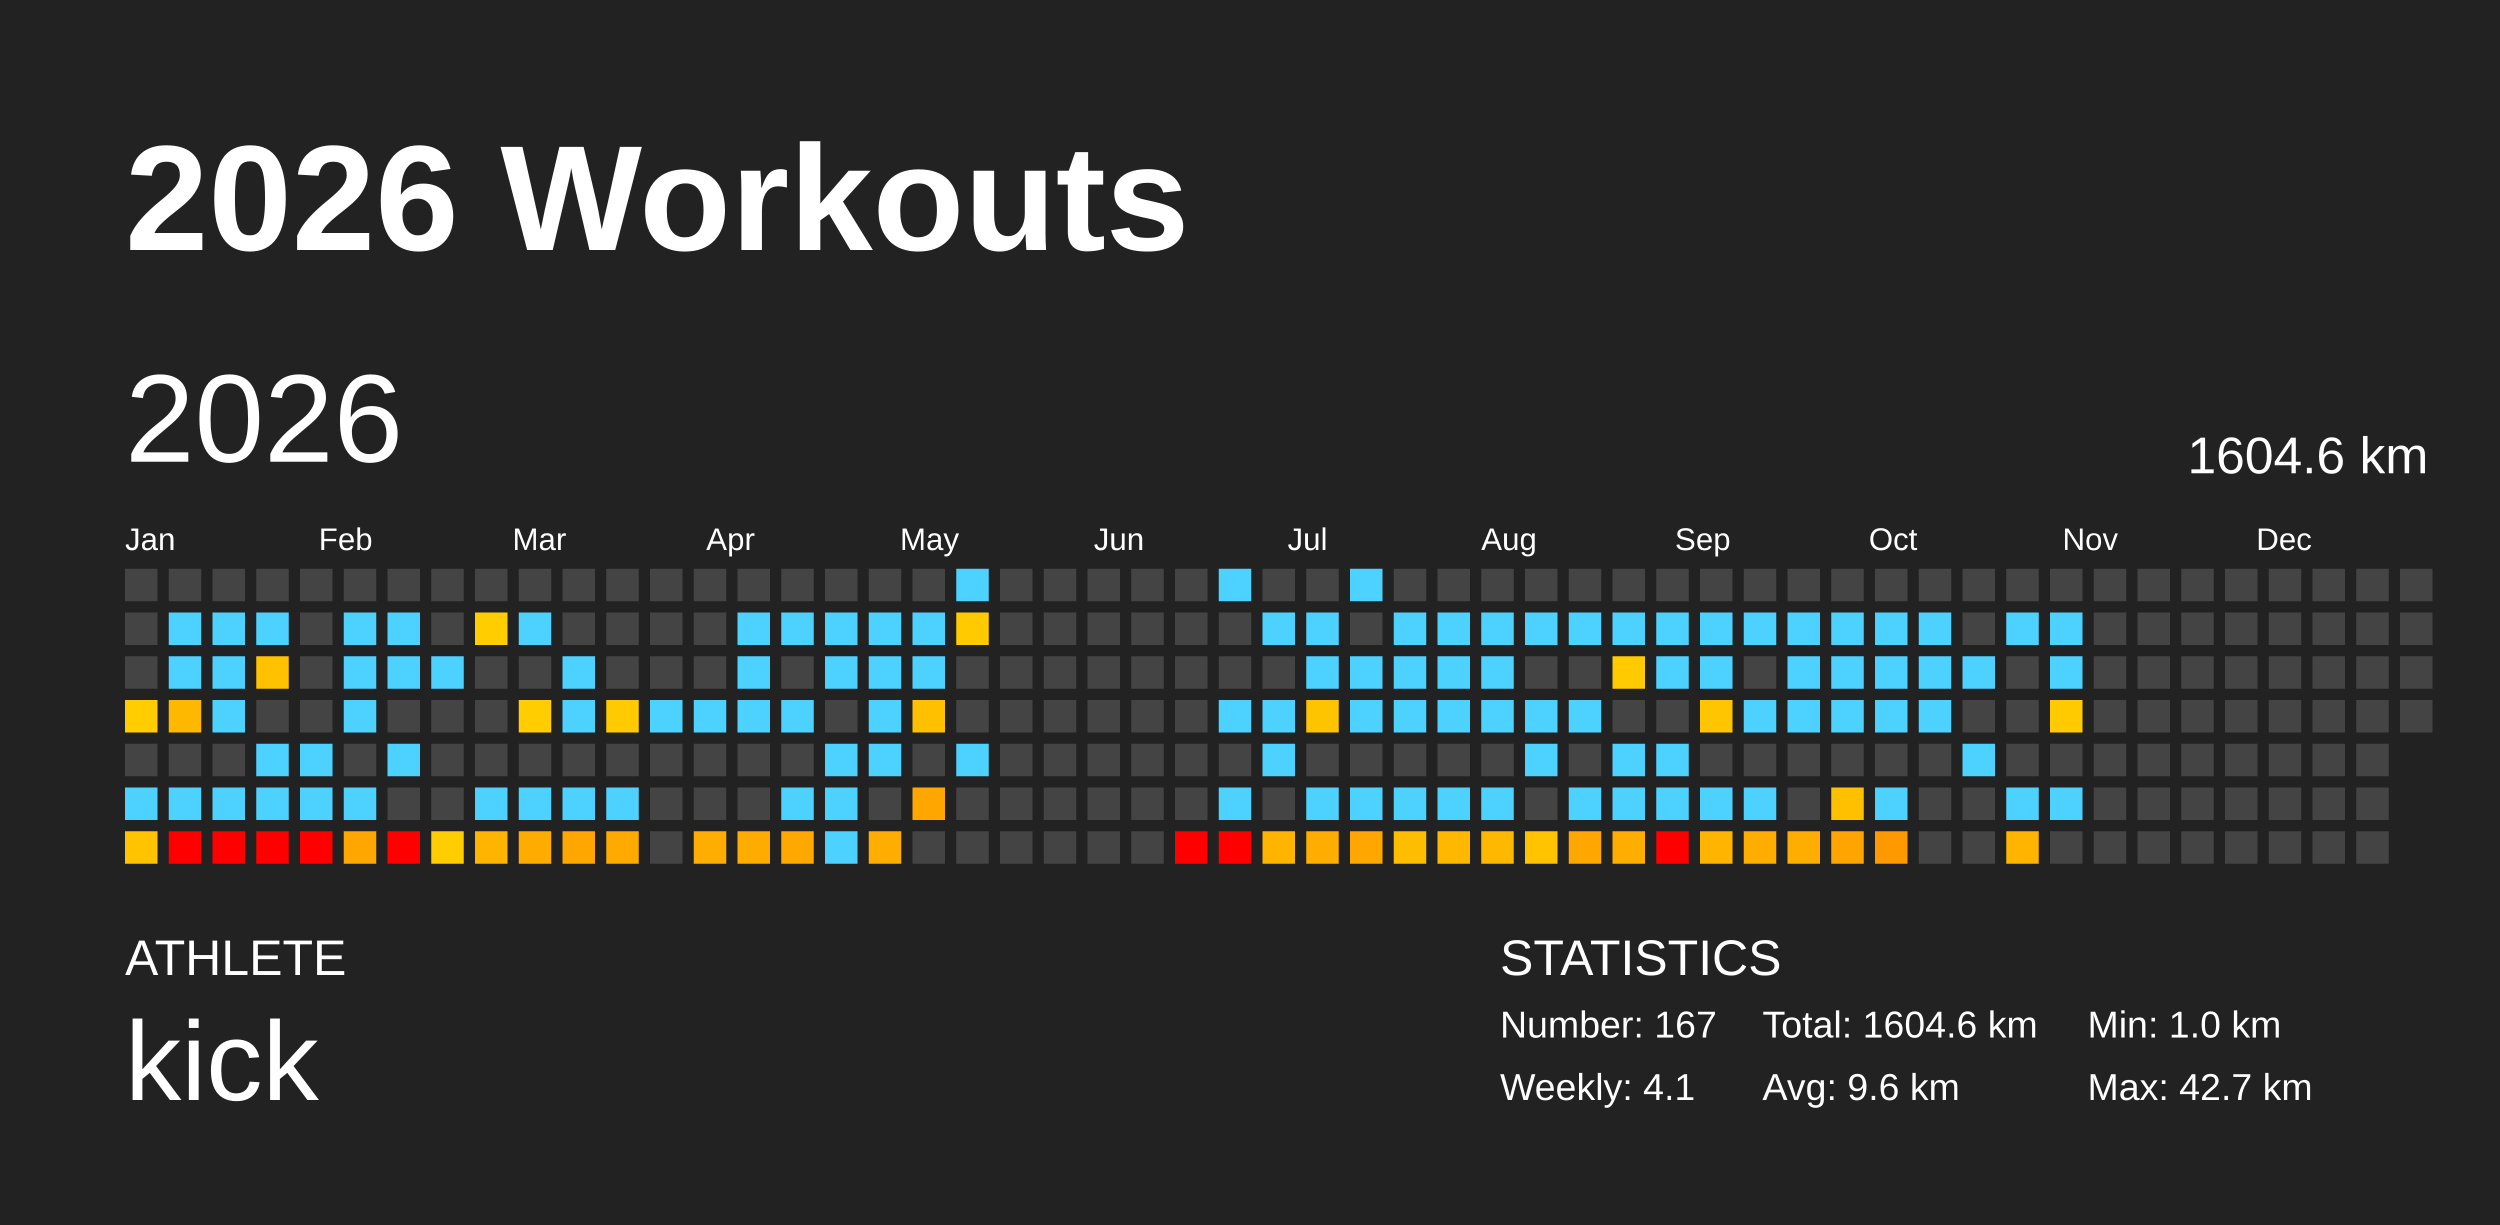
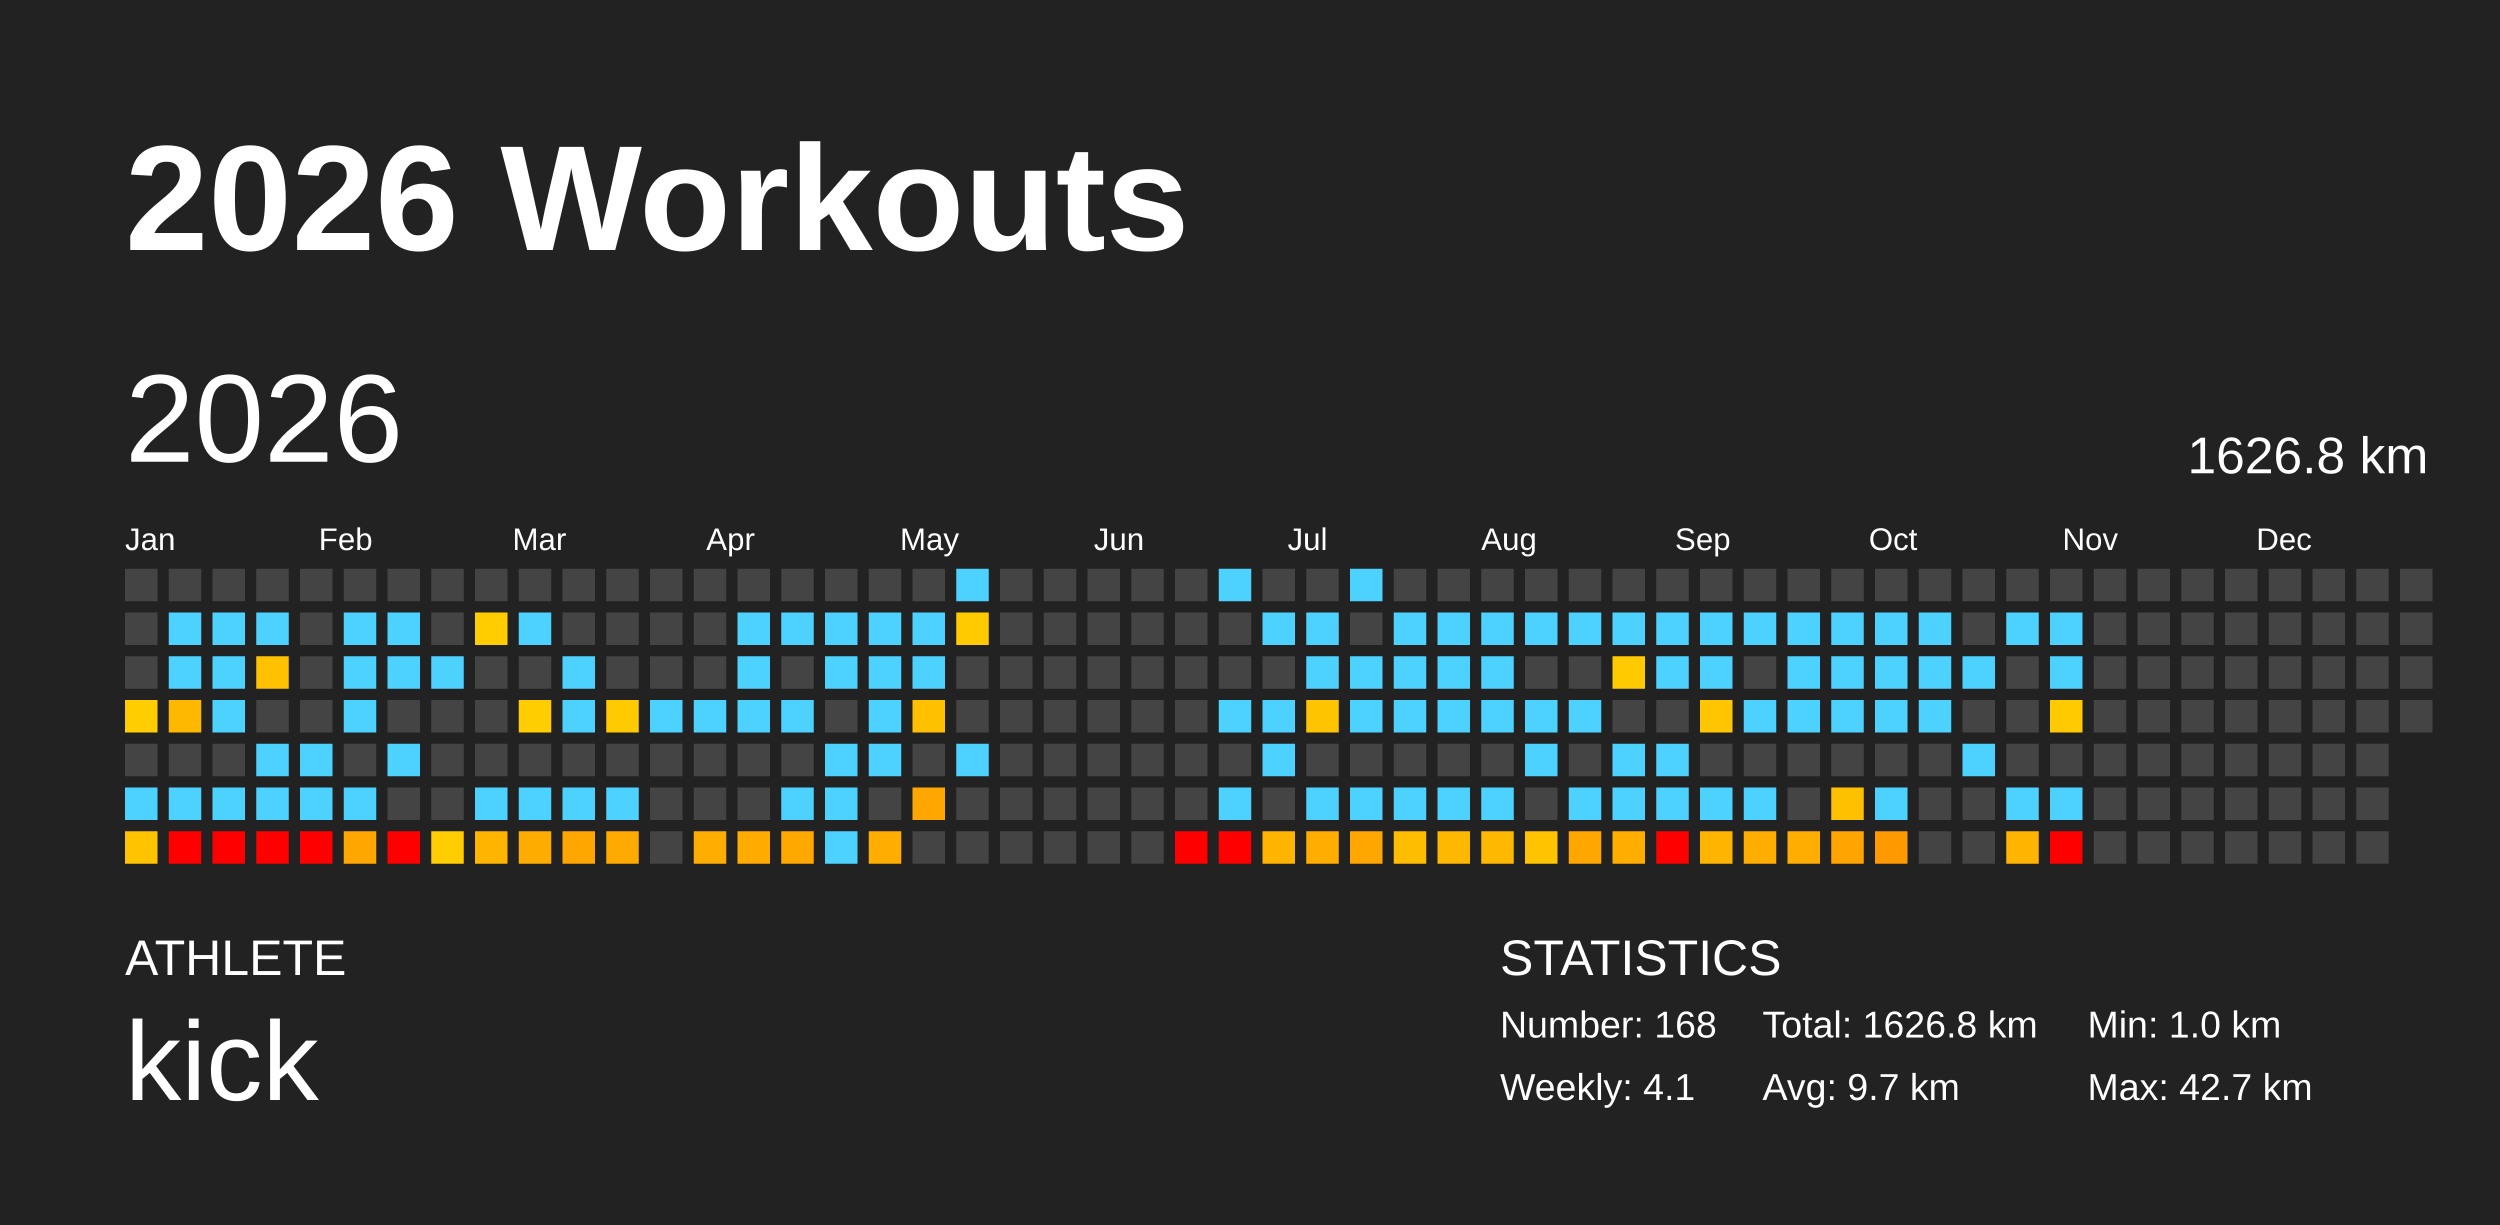
<svg xmlns="http://www.w3.org/2000/svg" baseProfile="full" height="98mm" version="1.1" viewBox="0,0,200,98" width="200mm">
  <defs />
  <rect fill="#222222" height="98" width="200" x="0" y="0" />
  <text fill="#FFFFFF" style="font-size:12px; font-family:Arial; font-weight:bold;" x="10" y="20">2026 Workouts</text>
  <text fill="#FFFFFF" style="font-size:4px; font-family:Arial" x="10" y="78">ATHLETE</text>
  <text fill="#FFFFFF" style="font-size:9px; font-family:Arial" x="10" y="88">kick</text>
  <text fill="#FFFFFF" style="font-size:4px; font-family:Arial" x="120" y="78">STATISTICS</text>
-   <text fill="#FFFFFF" style="font-size:3px; font-family:Arial" x="120" y="83">Number: 167</text>
+   <text fill="#FFFFFF" style="font-size:3px; font-family:Arial" x="120" y="83">Number: 168</text>
  <text fill="#FFFFFF" style="font-size:3px; font-family:Arial" x="120" y="88">Weekly: 4.1</text>
-   <text fill="#FFFFFF" style="font-size:3px; font-family:Arial" x="141" y="83">Total: 1604.6 km</text>
-   <text fill="#FFFFFF" style="font-size:3px; font-family:Arial" x="141" y="88">Avg: 9.6 km</text>
+   <text fill="#FFFFFF" style="font-size:3px; font-family:Arial" x="141" y="83">Total: 1626.8 km</text>
+   <text fill="#FFFFFF" style="font-size:3px; font-family:Arial" x="141" y="88">Avg: 9.7 km</text>
  <text fill="#FFFFFF" style="font-size:3px; font-family:Arial" x="167" y="83">Min: 1.0 km</text>
  <text fill="#FFFFFF" style="font-size:3px; font-family:Arial" x="167" y="88">Max: 42.7 km</text>
  <text dominant-baseline="hanging" fill="#FFFFFF" style="font-size:10.0px; font-family:Arial;" x="10" y="30">2026</text>
-   <text dominant-baseline="hanging" fill="#FFFFFF" style="font-size:4.125px; font-family:Arial;" x="175" y="35">1604.6 km</text>
+   <text dominant-baseline="hanging" fill="#FFFFFF" style="font-size:4.125px; font-family:Arial;" x="175" y="35">1626.8 km</text>
  <text fill="#FFFFFF" style="font-size:2.5px; font-family:Arial" x="10.0" y="44">Jan</text>
  <text fill="#FFFFFF" style="font-size:2.5px; font-family:Arial" x="25.5" y="44">Feb</text>
  <text fill="#FFFFFF" style="font-size:2.5px; font-family:Arial" x="41.0" y="44">Mar</text>
  <text fill="#FFFFFF" style="font-size:2.5px; font-family:Arial" x="56.5" y="44">Apr</text>
  <text fill="#FFFFFF" style="font-size:2.5px; font-family:Arial" x="72.0" y="44">May</text>
  <text fill="#FFFFFF" style="font-size:2.5px; font-family:Arial" x="87.5" y="44">Jun</text>
  <text fill="#FFFFFF" style="font-size:2.5px; font-family:Arial" x="103.0" y="44">Jul</text>
  <text fill="#FFFFFF" style="font-size:2.5px; font-family:Arial" x="118.5" y="44">Aug</text>
  <text fill="#FFFFFF" style="font-size:2.5px; font-family:Arial" x="134.0" y="44">Sep</text>
  <text fill="#FFFFFF" style="font-size:2.5px; font-family:Arial" x="149.5" y="44">Oct</text>
  <text fill="#FFFFFF" style="font-size:2.5px; font-family:Arial" x="165.0" y="44">Nov</text>
  <text fill="#FFFFFF" style="font-size:2.5px; font-family:Arial" x="180.5" y="44">Dec</text>
  <rect fill="#444444" height="2.6" width="2.6" x="10.0" y="45.5" />
  <rect fill="#444444" height="2.6" width="2.6" x="10.0" y="49.0" />
  <rect fill="#444444" height="2.6" width="2.6" x="10.0" y="52.5" />
  <rect fill="#ffcd00" height="2.6" width="2.6" x="10.0" y="56.0" />
  <rect fill="#444444" height="2.6" width="2.6" x="10.0" y="59.5" />
  <rect fill="#4dd2ff" height="2.6" width="2.6" x="10.0" y="63.0" />
  <rect fill="#ffc300" height="2.6" width="2.6" x="10.0" y="66.5" />
  <rect fill="#444444" height="2.6" width="2.6" x="13.5" y="45.5" />
  <rect fill="#4dd2ff" height="2.6" width="2.6" x="13.5" y="49.0" />
  <rect fill="#4dd2ff" height="2.6" width="2.6" x="13.5" y="52.5" />
  <rect fill="#ffb800" height="2.6" width="2.6" x="13.5" y="56.0" />
  <rect fill="#444444" height="2.6" width="2.6" x="13.5" y="59.5" />
  <rect fill="#4dd2ff" height="2.6" width="2.6" x="13.5" y="63.0" />
  <rect fill="red" height="2.6" width="2.6" x="13.5" y="66.5" />
  <rect fill="#444444" height="2.6" width="2.6" x="17.0" y="45.5" />
  <rect fill="#4dd2ff" height="2.6" width="2.6" x="17.0" y="49.0" />
  <rect fill="#4dd2ff" height="2.6" width="2.6" x="17.0" y="52.5" />
  <rect fill="#4dd2ff" height="2.6" width="2.6" x="17.0" y="56.0" />
  <rect fill="#444444" height="2.6" width="2.6" x="17.0" y="59.5" />
  <rect fill="#4dd2ff" height="2.6" width="2.6" x="17.0" y="63.0" />
  <rect fill="red" height="2.6" width="2.6" x="17.0" y="66.5" />
  <rect fill="#444444" height="2.6" width="2.6" x="20.5" y="45.5" />
  <rect fill="#4dd2ff" height="2.6" width="2.6" x="20.5" y="49.0" />
  <rect fill="#ffc100" height="2.6" width="2.6" x="20.5" y="52.5" />
  <rect fill="#444444" height="2.6" width="2.6" x="20.5" y="56.0" />
  <rect fill="#4dd2ff" height="2.6" width="2.6" x="20.5" y="59.5" />
  <rect fill="#4dd2ff" height="2.6" width="2.6" x="20.5" y="63.0" />
  <rect fill="red" height="2.6" width="2.6" x="20.5" y="66.5" />
  <rect fill="#444444" height="2.6" width="2.6" x="24.0" y="45.5" />
  <rect fill="#444444" height="2.6" width="2.6" x="24.0" y="49.0" />
  <rect fill="#444444" height="2.6" width="2.6" x="24.0" y="52.5" />
  <rect fill="#444444" height="2.6" width="2.6" x="24.0" y="56.0" />
  <rect fill="#4dd2ff" height="2.6" width="2.6" x="24.0" y="59.5" />
  <rect fill="#4dd2ff" height="2.6" width="2.6" x="24.0" y="63.0" />
  <rect fill="red" height="2.6" width="2.6" x="24.0" y="66.5" />
  <rect fill="#444444" height="2.6" width="2.6" x="27.5" y="45.5" />
  <rect fill="#4dd2ff" height="2.6" width="2.6" x="27.5" y="49.0" />
  <rect fill="#4dd2ff" height="2.6" width="2.6" x="27.5" y="52.5" />
  <rect fill="#4dd2ff" height="2.6" width="2.6" x="27.5" y="56.0" />
  <rect fill="#444444" height="2.6" width="2.6" x="27.5" y="59.5" />
  <rect fill="#4dd2ff" height="2.6" width="2.6" x="27.5" y="63.0" />
  <rect fill="#ffa700" height="2.6" width="2.6" x="27.5" y="66.5" />
  <rect fill="#444444" height="2.6" width="2.6" x="31.0" y="45.5" />
  <rect fill="#4dd2ff" height="2.6" width="2.6" x="31.0" y="49.0" />
  <rect fill="#4dd2ff" height="2.6" width="2.6" x="31.0" y="52.5" />
  <rect fill="#444444" height="2.6" width="2.6" x="31.0" y="56.0" />
  <rect fill="#4dd2ff" height="2.6" width="2.6" x="31.0" y="59.5" />
  <rect fill="#444444" height="2.6" width="2.6" x="31.0" y="63.0" />
  <rect fill="red" height="2.6" width="2.6" x="31.0" y="66.5" />
  <rect fill="#444444" height="2.6" width="2.6" x="34.5" y="45.5" />
  <rect fill="#444444" height="2.6" width="2.6" x="34.5" y="49.0" />
  <rect fill="#4dd2ff" height="2.6" width="2.6" x="34.5" y="52.5" />
  <rect fill="#444444" height="2.6" width="2.6" x="34.5" y="56.0" />
  <rect fill="#444444" height="2.6" width="2.6" x="34.5" y="59.5" />
  <rect fill="#444444" height="2.6" width="2.6" x="34.5" y="63.0" />
  <rect fill="#ffcd00" height="2.6" width="2.6" x="34.5" y="66.5" />
  <rect fill="#444444" height="2.6" width="2.6" x="38.0" y="45.5" />
  <rect fill="#ffcd00" height="2.6" width="2.6" x="38.0" y="49.0" />
  <rect fill="#444444" height="2.6" width="2.6" x="38.0" y="52.5" />
  <rect fill="#444444" height="2.6" width="2.6" x="38.0" y="56.0" />
  <rect fill="#444444" height="2.6" width="2.6" x="38.0" y="59.5" />
  <rect fill="#4dd2ff" height="2.6" width="2.6" x="38.0" y="63.0" />
  <rect fill="#ffb500" height="2.6" width="2.6" x="38.0" y="66.5" />
  <rect fill="#444444" height="2.6" width="2.6" x="41.5" y="45.5" />
  <rect fill="#4dd2ff" height="2.6" width="2.6" x="41.5" y="49.0" />
  <rect fill="#444444" height="2.6" width="2.6" x="41.5" y="52.5" />
  <rect fill="#ffcd00" height="2.6" width="2.6" x="41.5" y="56.0" />
  <rect fill="#444444" height="2.6" width="2.6" x="41.5" y="59.5" />
  <rect fill="#4dd2ff" height="2.6" width="2.6" x="41.5" y="63.0" />
  <rect fill="#ffac00" height="2.6" width="2.6" x="41.5" y="66.5" />
  <rect fill="#444444" height="2.6" width="2.6" x="45.0" y="45.5" />
  <rect fill="#444444" height="2.6" width="2.6" x="45.0" y="49.0" />
  <rect fill="#4dd2ff" height="2.6" width="2.6" x="45.0" y="52.5" />
  <rect fill="#4dd2ff" height="2.6" width="2.6" x="45.0" y="56.0" />
  <rect fill="#444444" height="2.6" width="2.6" x="45.0" y="59.5" />
  <rect fill="#4dd2ff" height="2.6" width="2.6" x="45.0" y="63.0" />
  <rect fill="#ffa600" height="2.6" width="2.6" x="45.0" y="66.5" />
  <rect fill="#444444" height="2.6" width="2.6" x="48.5" y="45.5" />
  <rect fill="#444444" height="2.6" width="2.6" x="48.5" y="49.0" />
  <rect fill="#444444" height="2.6" width="2.6" x="48.5" y="52.5" />
  <rect fill="#ffcb00" height="2.6" width="2.6" x="48.5" y="56.0" />
  <rect fill="#444444" height="2.6" width="2.6" x="48.5" y="59.5" />
  <rect fill="#4dd2ff" height="2.6" width="2.6" x="48.5" y="63.0" />
  <rect fill="#ffaa00" height="2.6" width="2.6" x="48.5" y="66.5" />
  <rect fill="#444444" height="2.6" width="2.6" x="52.0" y="45.5" />
  <rect fill="#444444" height="2.6" width="2.6" x="52.0" y="49.0" />
  <rect fill="#444444" height="2.6" width="2.6" x="52.0" y="52.5" />
  <rect fill="#4dd2ff" height="2.6" width="2.6" x="52.0" y="56.0" />
  <rect fill="#444444" height="2.6" width="2.6" x="52.0" y="59.5" />
  <rect fill="#444444" height="2.6" width="2.6" x="52.0" y="63.0" />
  <rect fill="#444444" height="2.6" width="2.6" x="52.0" y="66.5" />
  <rect fill="#444444" height="2.6" width="2.6" x="55.5" y="45.5" />
  <rect fill="#444444" height="2.6" width="2.6" x="55.5" y="49.0" />
  <rect fill="#444444" height="2.6" width="2.6" x="55.5" y="52.5" />
  <rect fill="#4dd2ff" height="2.6" width="2.6" x="55.5" y="56.0" />
  <rect fill="#444444" height="2.6" width="2.6" x="55.5" y="59.5" />
  <rect fill="#444444" height="2.6" width="2.6" x="55.5" y="63.0" />
  <rect fill="#ffad00" height="2.6" width="2.6" x="55.5" y="66.5" />
  <rect fill="#444444" height="2.6" width="2.6" x="59.0" y="45.5" />
  <rect fill="#4dd2ff" height="2.6" width="2.6" x="59.0" y="49.0" />
  <rect fill="#4dd2ff" height="2.6" width="2.6" x="59.0" y="52.5" />
  <rect fill="#4dd2ff" height="2.6" width="2.6" x="59.0" y="56.0" />
  <rect fill="#444444" height="2.6" width="2.6" x="59.0" y="59.5" />
  <rect fill="#444444" height="2.6" width="2.6" x="59.0" y="63.0" />
  <rect fill="#ffab00" height="2.6" width="2.6" x="59.0" y="66.5" />
  <rect fill="#444444" height="2.6" width="2.6" x="62.5" y="45.5" />
  <rect fill="#4dd2ff" height="2.6" width="2.6" x="62.5" y="49.0" />
  <rect fill="#444444" height="2.6" width="2.6" x="62.5" y="52.5" />
  <rect fill="#4dd2ff" height="2.6" width="2.6" x="62.5" y="56.0" />
  <rect fill="#444444" height="2.6" width="2.6" x="62.5" y="59.5" />
  <rect fill="#4dd2ff" height="2.6" width="2.6" x="62.5" y="63.0" />
  <rect fill="#ffa900" height="2.6" width="2.6" x="62.5" y="66.5" />
  <rect fill="#444444" height="2.6" width="2.6" x="66.0" y="45.5" />
  <rect fill="#4dd2ff" height="2.6" width="2.6" x="66.0" y="49.0" />
  <rect fill="#4dd2ff" height="2.6" width="2.6" x="66.0" y="52.5" />
  <rect fill="#444444" height="2.6" width="2.6" x="66.0" y="56.0" />
  <rect fill="#4dd2ff" height="2.6" width="2.6" x="66.0" y="59.5" />
  <rect fill="#4dd2ff" height="2.6" width="2.6" x="66.0" y="63.0" />
  <rect fill="#4dd2ff" height="2.6" width="2.6" x="66.0" y="66.5" />
  <rect fill="#444444" height="2.6" width="2.6" x="69.5" y="45.5" />
  <rect fill="#4dd2ff" height="2.6" width="2.6" x="69.5" y="49.0" />
  <rect fill="#4dd2ff" height="2.6" width="2.6" x="69.5" y="52.5" />
  <rect fill="#4dd2ff" height="2.6" width="2.6" x="69.5" y="56.0" />
  <rect fill="#4dd2ff" height="2.6" width="2.6" x="69.5" y="59.5" />
  <rect fill="#444444" height="2.6" width="2.6" x="69.5" y="63.0" />
  <rect fill="#ffae00" height="2.6" width="2.6" x="69.5" y="66.5" />
  <rect fill="#444444" height="2.6" width="2.6" x="73.0" y="45.5" />
  <rect fill="#4dd2ff" height="2.6" width="2.6" x="73.0" y="49.0" />
  <rect fill="#4dd2ff" height="2.6" width="2.6" x="73.0" y="52.5" />
  <rect fill="#ffc000" height="2.6" width="2.6" x="73.0" y="56.0" />
  <rect fill="#444444" height="2.6" width="2.6" x="73.0" y="59.5" />
  <rect fill="#ffa700" height="2.6" width="2.6" x="73.0" y="63.0" />
  <rect fill="#444444" height="2.6" width="2.6" x="73.0" y="66.5" />
  <rect fill="#4dd2ff" height="2.6" width="2.6" x="76.5" y="45.5" />
  <rect fill="#ffcb00" height="2.6" width="2.6" x="76.5" y="49.0" />
  <rect fill="#444444" height="2.6" width="2.6" x="76.5" y="52.5" />
  <rect fill="#444444" height="2.6" width="2.6" x="76.5" y="56.0" />
  <rect fill="#4dd2ff" height="2.6" width="2.6" x="76.5" y="59.5" />
  <rect fill="#444444" height="2.6" width="2.6" x="76.5" y="63.0" />
  <rect fill="#444444" height="2.6" width="2.6" x="76.5" y="66.5" />
  <rect fill="#444444" height="2.6" width="2.6" x="80.0" y="45.5" />
  <rect fill="#444444" height="2.6" width="2.6" x="80.0" y="49.0" />
  <rect fill="#444444" height="2.6" width="2.6" x="80.0" y="52.5" />
  <rect fill="#444444" height="2.6" width="2.6" x="80.0" y="56.0" />
  <rect fill="#444444" height="2.6" width="2.6" x="80.0" y="59.5" />
  <rect fill="#444444" height="2.6" width="2.6" x="80.0" y="63.0" />
  <rect fill="#444444" height="2.6" width="2.6" x="80.0" y="66.5" />
  <rect fill="#444444" height="2.6" width="2.6" x="83.5" y="45.5" />
  <rect fill="#444444" height="2.6" width="2.6" x="83.5" y="49.0" />
  <rect fill="#444444" height="2.6" width="2.6" x="83.5" y="52.5" />
  <rect fill="#444444" height="2.6" width="2.6" x="83.5" y="56.0" />
  <rect fill="#444444" height="2.6" width="2.6" x="83.5" y="59.5" />
  <rect fill="#444444" height="2.6" width="2.6" x="83.5" y="63.0" />
  <rect fill="#444444" height="2.6" width="2.6" x="83.5" y="66.5" />
  <rect fill="#444444" height="2.6" width="2.6" x="87.0" y="45.5" />
  <rect fill="#444444" height="2.6" width="2.6" x="87.0" y="49.0" />
  <rect fill="#444444" height="2.6" width="2.6" x="87.0" y="52.5" />
  <rect fill="#444444" height="2.6" width="2.6" x="87.0" y="56.0" />
  <rect fill="#444444" height="2.6" width="2.6" x="87.0" y="59.5" />
  <rect fill="#444444" height="2.6" width="2.6" x="87.0" y="63.0" />
  <rect fill="#444444" height="2.6" width="2.6" x="87.0" y="66.5" />
  <rect fill="#444444" height="2.6" width="2.6" x="90.5" y="45.5" />
  <rect fill="#444444" height="2.6" width="2.6" x="90.5" y="49.0" />
  <rect fill="#444444" height="2.6" width="2.6" x="90.5" y="52.5" />
  <rect fill="#444444" height="2.6" width="2.6" x="90.5" y="56.0" />
  <rect fill="#444444" height="2.6" width="2.6" x="90.5" y="59.5" />
  <rect fill="#444444" height="2.6" width="2.6" x="90.5" y="63.0" />
  <rect fill="#444444" height="2.6" width="2.6" x="90.5" y="66.5" />
  <rect fill="#444444" height="2.6" width="2.6" x="94.0" y="45.5" />
  <rect fill="#444444" height="2.6" width="2.6" x="94.0" y="49.0" />
  <rect fill="#444444" height="2.6" width="2.6" x="94.0" y="52.5" />
  <rect fill="#444444" height="2.6" width="2.6" x="94.0" y="56.0" />
  <rect fill="#444444" height="2.6" width="2.6" x="94.0" y="59.5" />
  <rect fill="#444444" height="2.6" width="2.6" x="94.0" y="63.0" />
  <rect fill="red" height="2.6" width="2.6" x="94.0" y="66.5" />
  <rect fill="#4dd2ff" height="2.6" width="2.6" x="97.5" y="45.5" />
  <rect fill="#444444" height="2.6" width="2.6" x="97.5" y="49.0" />
  <rect fill="#444444" height="2.6" width="2.6" x="97.5" y="52.5" />
  <rect fill="#4dd2ff" height="2.6" width="2.6" x="97.5" y="56.0" />
  <rect fill="#444444" height="2.6" width="2.6" x="97.5" y="59.5" />
  <rect fill="#4dd2ff" height="2.6" width="2.6" x="97.5" y="63.0" />
  <rect fill="red" height="2.6" width="2.6" x="97.5" y="66.5" />
  <rect fill="#444444" height="2.6" width="2.6" x="101.0" y="45.5" />
  <rect fill="#4dd2ff" height="2.6" width="2.6" x="101.0" y="49.0" />
  <rect fill="#444444" height="2.6" width="2.6" x="101.0" y="52.5" />
  <rect fill="#4dd2ff" height="2.6" width="2.6" x="101.0" y="56.0" />
  <rect fill="#4dd2ff" height="2.6" width="2.6" x="101.0" y="59.5" />
  <rect fill="#444444" height="2.6" width="2.6" x="101.0" y="63.0" />
  <rect fill="#ffb400" height="2.6" width="2.6" x="101.0" y="66.5" />
  <rect fill="#444444" height="2.6" width="2.6" x="104.5" y="45.5" />
  <rect fill="#4dd2ff" height="2.6" width="2.6" x="104.5" y="49.0" />
  <rect fill="#4dd2ff" height="2.6" width="2.6" x="104.5" y="52.5" />
  <rect fill="#ffc400" height="2.6" width="2.6" x="104.5" y="56.0" />
  <rect fill="#444444" height="2.6" width="2.6" x="104.5" y="59.5" />
  <rect fill="#4dd2ff" height="2.6" width="2.6" x="104.5" y="63.0" />
  <rect fill="#ffae00" height="2.6" width="2.6" x="104.5" y="66.5" />
  <rect fill="#4dd2ff" height="2.6" width="2.6" x="108.0" y="45.5" />
  <rect fill="#444444" height="2.6" width="2.6" x="108.0" y="49.0" />
  <rect fill="#4dd2ff" height="2.6" width="2.6" x="108.0" y="52.5" />
  <rect fill="#4dd2ff" height="2.6" width="2.6" x="108.0" y="56.0" />
  <rect fill="#444444" height="2.6" width="2.6" x="108.0" y="59.5" />
  <rect fill="#4dd2ff" height="2.6" width="2.6" x="108.0" y="63.0" />
  <rect fill="#ffa700" height="2.6" width="2.6" x="108.0" y="66.5" />
  <rect fill="#444444" height="2.6" width="2.6" x="111.5" y="45.5" />
  <rect fill="#4dd2ff" height="2.6" width="2.6" x="111.5" y="49.0" />
  <rect fill="#4dd2ff" height="2.6" width="2.6" x="111.5" y="52.5" />
  <rect fill="#4dd2ff" height="2.6" width="2.6" x="111.5" y="56.0" />
  <rect fill="#444444" height="2.6" width="2.6" x="111.5" y="59.5" />
  <rect fill="#4dd2ff" height="2.6" width="2.6" x="111.5" y="63.0" />
  <rect fill="#ffbd00" height="2.6" width="2.6" x="111.5" y="66.5" />
  <rect fill="#444444" height="2.6" width="2.6" x="115.0" y="45.5" />
  <rect fill="#4dd2ff" height="2.6" width="2.6" x="115.0" y="49.0" />
  <rect fill="#4dd2ff" height="2.6" width="2.6" x="115.0" y="52.5" />
  <rect fill="#4dd2ff" height="2.6" width="2.6" x="115.0" y="56.0" />
  <rect fill="#444444" height="2.6" width="2.6" x="115.0" y="59.5" />
  <rect fill="#4dd2ff" height="2.6" width="2.6" x="115.0" y="63.0" />
  <rect fill="#ffb800" height="2.6" width="2.6" x="115.0" y="66.5" />
  <rect fill="#444444" height="2.6" width="2.6" x="118.5" y="45.5" />
  <rect fill="#4dd2ff" height="2.6" width="2.6" x="118.5" y="49.0" />
  <rect fill="#4dd2ff" height="2.6" width="2.6" x="118.5" y="52.5" />
  <rect fill="#4dd2ff" height="2.6" width="2.6" x="118.5" y="56.0" />
  <rect fill="#444444" height="2.6" width="2.6" x="118.5" y="59.5" />
  <rect fill="#4dd2ff" height="2.6" width="2.6" x="118.5" y="63.0" />
  <rect fill="#ffb800" height="2.6" width="2.6" x="118.5" y="66.5" />
  <rect fill="#444444" height="2.6" width="2.6" x="122.0" y="45.5" />
  <rect fill="#4dd2ff" height="2.6" width="2.6" x="122.0" y="49.0" />
  <rect fill="#444444" height="2.6" width="2.6" x="122.0" y="52.5" />
  <rect fill="#4dd2ff" height="2.6" width="2.6" x="122.0" y="56.0" />
  <rect fill="#4dd2ff" height="2.6" width="2.6" x="122.0" y="59.5" />
  <rect fill="#444444" height="2.6" width="2.6" x="122.0" y="63.0" />
  <rect fill="#ffc300" height="2.6" width="2.6" x="122.0" y="66.5" />
  <rect fill="#444444" height="2.6" width="2.6" x="125.5" y="45.5" />
  <rect fill="#4dd2ff" height="2.6" width="2.6" x="125.5" y="49.0" />
  <rect fill="#444444" height="2.6" width="2.6" x="125.5" y="52.5" />
  <rect fill="#4dd2ff" height="2.6" width="2.6" x="125.5" y="56.0" />
  <rect fill="#444444" height="2.6" width="2.6" x="125.5" y="59.5" />
  <rect fill="#4dd2ff" height="2.6" width="2.6" x="125.5" y="63.0" />
  <rect fill="#ffa600" height="2.6" width="2.6" x="125.5" y="66.5" />
  <rect fill="#444444" height="2.6" width="2.6" x="129.0" y="45.5" />
  <rect fill="#4dd2ff" height="2.6" width="2.6" x="129.0" y="49.0" />
  <rect fill="#ffcb00" height="2.6" width="2.6" x="129.0" y="52.5" />
  <rect fill="#444444" height="2.6" width="2.6" x="129.0" y="56.0" />
  <rect fill="#4dd2ff" height="2.6" width="2.6" x="129.0" y="59.5" />
  <rect fill="#4dd2ff" height="2.6" width="2.6" x="129.0" y="63.0" />
  <rect fill="#ffae00" height="2.6" width="2.6" x="129.0" y="66.5" />
  <rect fill="#444444" height="2.6" width="2.6" x="132.5" y="45.5" />
  <rect fill="#4dd2ff" height="2.6" width="2.6" x="132.5" y="49.0" />
  <rect fill="#4dd2ff" height="2.6" width="2.6" x="132.5" y="52.5" />
  <rect fill="#444444" height="2.6" width="2.6" x="132.5" y="56.0" />
  <rect fill="#4dd2ff" height="2.6" width="2.6" x="132.5" y="59.5" />
  <rect fill="#4dd2ff" height="2.6" width="2.6" x="132.5" y="63.0" />
  <rect fill="red" height="2.6" width="2.6" x="132.5" y="66.5" />
  <rect fill="#444444" height="2.6" width="2.6" x="136.0" y="45.5" />
  <rect fill="#4dd2ff" height="2.6" width="2.6" x="136.0" y="49.0" />
  <rect fill="#4dd2ff" height="2.6" width="2.6" x="136.0" y="52.5" />
  <rect fill="#ffc500" height="2.6" width="2.6" x="136.0" y="56.0" />
  <rect fill="#444444" height="2.6" width="2.6" x="136.0" y="59.5" />
  <rect fill="#4dd2ff" height="2.6" width="2.6" x="136.0" y="63.0" />
  <rect fill="#ffb400" height="2.6" width="2.6" x="136.0" y="66.5" />
  <rect fill="#444444" height="2.6" width="2.6" x="139.5" y="45.5" />
  <rect fill="#4dd2ff" height="2.6" width="2.6" x="139.5" y="49.0" />
  <rect fill="#444444" height="2.6" width="2.6" x="139.5" y="52.5" />
  <rect fill="#4dd2ff" height="2.6" width="2.6" x="139.5" y="56.0" />
  <rect fill="#444444" height="2.6" width="2.6" x="139.5" y="59.5" />
  <rect fill="#4dd2ff" height="2.6" width="2.6" x="139.5" y="63.0" />
  <rect fill="#ffae00" height="2.6" width="2.6" x="139.5" y="66.5" />
  <rect fill="#444444" height="2.6" width="2.6" x="143.0" y="45.5" />
  <rect fill="#4dd2ff" height="2.6" width="2.6" x="143.0" y="49.0" />
  <rect fill="#4dd2ff" height="2.6" width="2.6" x="143.0" y="52.5" />
  <rect fill="#4dd2ff" height="2.6" width="2.6" x="143.0" y="56.0" />
  <rect fill="#444444" height="2.6" width="2.6" x="143.0" y="59.5" />
  <rect fill="#444444" height="2.6" width="2.6" x="143.0" y="63.0" />
  <rect fill="#ffad00" height="2.6" width="2.6" x="143.0" y="66.5" />
  <rect fill="#444444" height="2.6" width="2.6" x="146.5" y="45.5" />
  <rect fill="#4dd2ff" height="2.6" width="2.6" x="146.5" y="49.0" />
  <rect fill="#4dd2ff" height="2.6" width="2.6" x="146.5" y="52.5" />
  <rect fill="#4dd2ff" height="2.6" width="2.6" x="146.5" y="56.0" />
  <rect fill="#444444" height="2.6" width="2.6" x="146.5" y="59.5" />
  <rect fill="#ffc000" height="2.6" width="2.6" x="146.5" y="63.0" />
  <rect fill="#ffa400" height="2.6" width="2.6" x="146.5" y="66.5" />
  <rect fill="#444444" height="2.6" width="2.6" x="150.0" y="45.5" />
  <rect fill="#4dd2ff" height="2.6" width="2.6" x="150.0" y="49.0" />
  <rect fill="#4dd2ff" height="2.6" width="2.6" x="150.0" y="52.5" />
  <rect fill="#4dd2ff" height="2.6" width="2.6" x="150.0" y="56.0" />
  <rect fill="#444444" height="2.6" width="2.6" x="150.0" y="59.5" />
  <rect fill="#4dd2ff" height="2.6" width="2.6" x="150.0" y="63.0" />
  <rect fill="#ff9900" height="2.6" width="2.6" x="150.0" y="66.5" />
  <rect fill="#444444" height="2.6" width="2.6" x="153.5" y="45.5" />
  <rect fill="#4dd2ff" height="2.6" width="2.6" x="153.5" y="49.0" />
  <rect fill="#4dd2ff" height="2.6" width="2.6" x="153.5" y="52.5" />
  <rect fill="#4dd2ff" height="2.6" width="2.6" x="153.5" y="56.0" />
  <rect fill="#444444" height="2.6" width="2.6" x="153.5" y="59.5" />
  <rect fill="#444444" height="2.6" width="2.6" x="153.5" y="63.0" />
  <rect fill="#444444" height="2.6" width="2.6" x="153.5" y="66.5" />
  <rect fill="#444444" height="2.6" width="2.6" x="157.0" y="45.5" />
  <rect fill="#444444" height="2.6" width="2.6" x="157.0" y="49.0" />
  <rect fill="#4dd2ff" height="2.6" width="2.6" x="157.0" y="52.5" />
  <rect fill="#444444" height="2.6" width="2.6" x="157.0" y="56.0" />
  <rect fill="#4dd2ff" height="2.6" width="2.6" x="157.0" y="59.5" />
  <rect fill="#444444" height="2.6" width="2.6" x="157.0" y="63.0" />
  <rect fill="#444444" height="2.6" width="2.6" x="157.0" y="66.5" />
  <rect fill="#444444" height="2.6" width="2.6" x="160.5" y="45.5" />
  <rect fill="#4dd2ff" height="2.6" width="2.6" x="160.5" y="49.0" />
  <rect fill="#444444" height="2.6" width="2.6" x="160.5" y="52.5" />
  <rect fill="#444444" height="2.6" width="2.6" x="160.5" y="56.0" />
  <rect fill="#444444" height="2.6" width="2.6" x="160.5" y="59.5" />
  <rect fill="#4dd2ff" height="2.6" width="2.6" x="160.5" y="63.0" />
  <rect fill="#ffb500" height="2.6" width="2.6" x="160.5" y="66.5" />
  <rect fill="#444444" height="2.6" width="2.6" x="164.0" y="45.5" />
  <rect fill="#4dd2ff" height="2.6" width="2.6" x="164.0" y="49.0" />
  <rect fill="#4dd2ff" height="2.6" width="2.6" x="164.0" y="52.5" />
  <rect fill="#ffcb00" height="2.6" width="2.6" x="164.0" y="56.0" />
  <rect fill="#444444" height="2.6" width="2.6" x="164.0" y="59.5" />
  <rect fill="#4dd2ff" height="2.6" width="2.6" x="164.0" y="63.0" />
-   <rect fill="#444444" height="2.6" width="2.6" x="164.0" y="66.5" />
+   <rect fill="red" height="2.6" width="2.6" x="164.0" y="66.5" />
  <rect fill="#444444" height="2.6" width="2.6" x="167.5" y="45.5" />
  <rect fill="#444444" height="2.6" width="2.6" x="167.5" y="49.0" />
  <rect fill="#444444" height="2.6" width="2.6" x="167.5" y="52.5" />
  <rect fill="#444444" height="2.6" width="2.6" x="167.5" y="56.0" />
  <rect fill="#444444" height="2.6" width="2.6" x="167.5" y="59.5" />
  <rect fill="#444444" height="2.6" width="2.6" x="167.5" y="63.0" />
  <rect fill="#444444" height="2.6" width="2.6" x="167.5" y="66.5" />
  <rect fill="#444444" height="2.6" width="2.6" x="171.0" y="45.5" />
  <rect fill="#444444" height="2.6" width="2.6" x="171.0" y="49.0" />
  <rect fill="#444444" height="2.6" width="2.6" x="171.0" y="52.5" />
  <rect fill="#444444" height="2.6" width="2.6" x="171.0" y="56.0" />
  <rect fill="#444444" height="2.6" width="2.6" x="171.0" y="59.5" />
  <rect fill="#444444" height="2.6" width="2.6" x="171.0" y="63.0" />
  <rect fill="#444444" height="2.6" width="2.6" x="171.0" y="66.5" />
  <rect fill="#444444" height="2.6" width="2.6" x="174.5" y="45.5" />
  <rect fill="#444444" height="2.6" width="2.6" x="174.5" y="49.0" />
  <rect fill="#444444" height="2.6" width="2.6" x="174.5" y="52.5" />
  <rect fill="#444444" height="2.6" width="2.6" x="174.5" y="56.0" />
  <rect fill="#444444" height="2.6" width="2.6" x="174.5" y="59.5" />
  <rect fill="#444444" height="2.6" width="2.6" x="174.5" y="63.0" />
  <rect fill="#444444" height="2.6" width="2.6" x="174.5" y="66.5" />
  <rect fill="#444444" height="2.6" width="2.6" x="178.0" y="45.5" />
  <rect fill="#444444" height="2.6" width="2.6" x="178.0" y="49.0" />
  <rect fill="#444444" height="2.6" width="2.6" x="178.0" y="52.5" />
  <rect fill="#444444" height="2.6" width="2.6" x="178.0" y="56.0" />
  <rect fill="#444444" height="2.6" width="2.6" x="178.0" y="59.5" />
  <rect fill="#444444" height="2.6" width="2.6" x="178.0" y="63.0" />
  <rect fill="#444444" height="2.6" width="2.6" x="178.0" y="66.5" />
  <rect fill="#444444" height="2.6" width="2.6" x="181.5" y="45.5" />
  <rect fill="#444444" height="2.6" width="2.6" x="181.5" y="49.0" />
  <rect fill="#444444" height="2.6" width="2.6" x="181.5" y="52.5" />
  <rect fill="#444444" height="2.6" width="2.6" x="181.5" y="56.0" />
  <rect fill="#444444" height="2.6" width="2.6" x="181.5" y="59.5" />
  <rect fill="#444444" height="2.6" width="2.6" x="181.5" y="63.0" />
  <rect fill="#444444" height="2.6" width="2.6" x="181.5" y="66.5" />
  <rect fill="#444444" height="2.6" width="2.6" x="185.0" y="45.5" />
  <rect fill="#444444" height="2.6" width="2.6" x="185.0" y="49.0" />
  <rect fill="#444444" height="2.6" width="2.6" x="185.0" y="52.5" />
  <rect fill="#444444" height="2.6" width="2.6" x="185.0" y="56.0" />
  <rect fill="#444444" height="2.6" width="2.6" x="185.0" y="59.5" />
  <rect fill="#444444" height="2.6" width="2.6" x="185.0" y="63.0" />
  <rect fill="#444444" height="2.6" width="2.6" x="185.0" y="66.5" />
  <rect fill="#444444" height="2.6" width="2.6" x="188.5" y="45.5" />
  <rect fill="#444444" height="2.6" width="2.6" x="188.5" y="49.0" />
  <rect fill="#444444" height="2.6" width="2.6" x="188.5" y="52.5" />
  <rect fill="#444444" height="2.6" width="2.6" x="188.5" y="56.0" />
  <rect fill="#444444" height="2.6" width="2.6" x="188.5" y="59.5" />
  <rect fill="#444444" height="2.6" width="2.6" x="188.5" y="63.0" />
  <rect fill="#444444" height="2.6" width="2.6" x="188.5" y="66.5" />
  <rect fill="#444444" height="2.6" width="2.6" x="192.0" y="45.5" />
  <rect fill="#444444" height="2.6" width="2.6" x="192.0" y="49.0" />
  <rect fill="#444444" height="2.6" width="2.6" x="192.0" y="52.5" />
  <rect fill="#444444" height="2.6" width="2.6" x="192.0" y="56.0" />
</svg>
